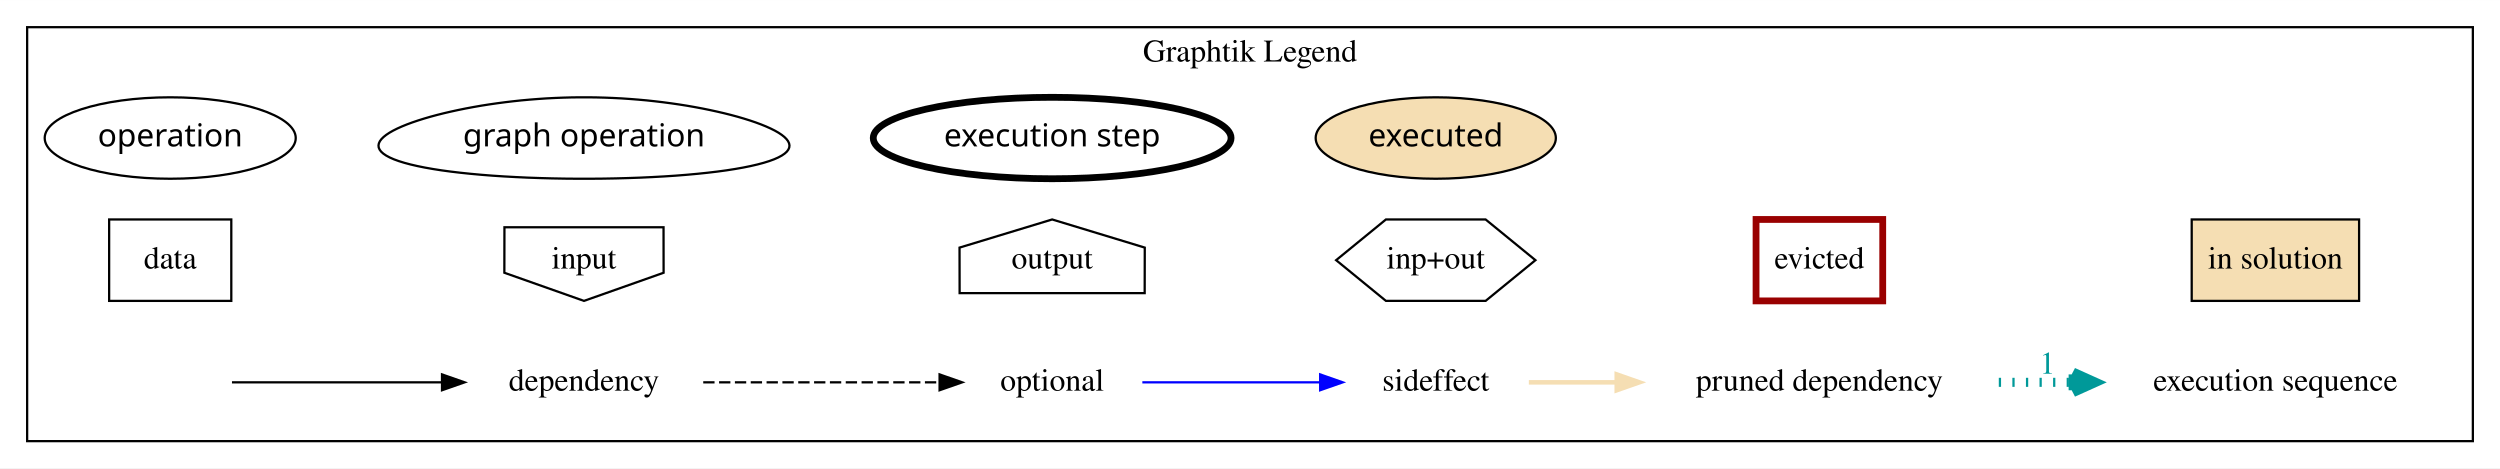
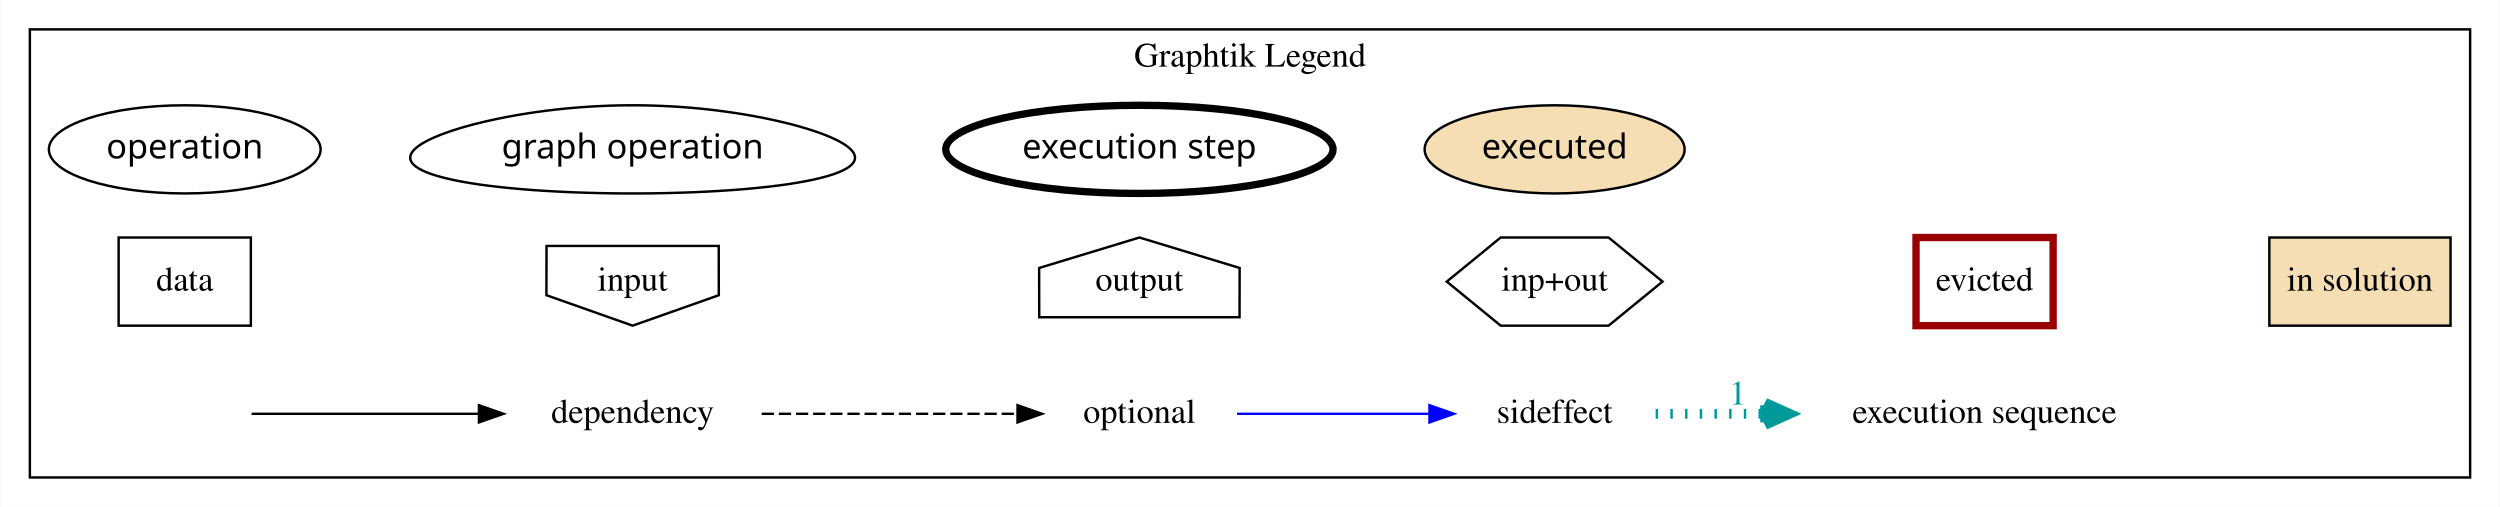
- <svg xmlns="http://www.w3.org/2000/svg" width="1105pt" height="207pt" viewBox="0.00 0.00 1105.18 207.00">
+ <svg xmlns="http://www.w3.org/2000/svg" width="1021pt" height="207pt" viewBox="0.00 0.00 1020.60 207.00">
  <g id="graph0" class="graph" transform="scale(1 1) rotate(0) translate(4 203)">
-     <polygon fill="white" stroke="transparent" points="-4,4 -4,-203 1101.18,-203 1101.18,4 -4,4" />
+     <polygon fill="white" stroke="transparent" points="-4,4 -4,-203 1016.6,-203 1016.6,4 -4,4" />
    <g id="clust1" class="cluster">
-       <polygon fill="none" stroke="black" points="8,-8 8,-191 1089.18,-191 1089.18,-8 8,-8" />
-       <text text-anchor="middle" x="548.59" y="-175.8" font-family="Times,serif" font-size="14.00">Graphtik Legend</text>
+       <polygon fill="none" stroke="black" points="8,-8 8,-191 1004.6,-191 1004.6,-8 8,-8" />
+       <text text-anchor="middle" x="506.3" y="-175.8" font-family="Times,serif" font-size="14.00">Graphtik Legend</text>
    </g>
    <g id="node1" class="node">
      <ellipse fill="none" stroke="black" cx="71.25" cy="-142" rx="55.49" ry="18" />
      <text text-anchor="middle" x="71.25" y="-138.3" font-family="italic" font-size="14.00">operation</text>
    </g>
    <g id="node2" class="node">
      <polygon fill="none" stroke="black" points="262.57,-124.05 268.13,-124.15 273.64,-124.3 279.07,-124.49 284.4,-124.74 289.6,-125.03 294.66,-125.36 299.55,-125.75 304.27,-126.18 308.78,-126.65 313.08,-127.16 317.14,-127.71 320.96,-128.31 324.53,-128.94 327.83,-129.61 330.85,-130.31 333.59,-131.04 336.04,-131.8 338.19,-132.59 340.05,-133.41 341.61,-134.25 342.87,-135.11 343.84,-135.99 344.51,-136.89 344.9,-137.8 345,-138.72 344.83,-139.65 344.39,-140.59 343.69,-141.53 342.75,-142.47 341.56,-143.41 340.15,-144.35 338.52,-145.28 336.68,-146.2 334.65,-147.11 332.44,-148.01 330.07,-148.89 327.54,-149.75 324.86,-150.59 322.06,-151.41 319.13,-152.2 316.1,-152.96 312.96,-153.69 309.74,-154.39 306.45,-155.06 303.08,-155.69 299.65,-156.29 296.17,-156.84 292.64,-157.35 289.08,-157.82 285.48,-158.25 281.85,-158.64 278.2,-158.97 274.53,-159.26 270.85,-159.51 267.15,-159.7 263.45,-159.85 259.74,-159.95 256.02,-160 252.3,-160 248.59,-159.95 244.88,-159.85 241.17,-159.7 237.47,-159.51 233.79,-159.26 230.12,-158.97 226.47,-158.64 222.84,-158.25 219.24,-157.82 215.68,-157.35 212.15,-156.84 208.67,-156.29 205.24,-155.69 201.88,-155.06 198.58,-154.39 195.36,-153.69 192.23,-152.96 189.19,-152.2 186.27,-151.41 183.46,-150.59 180.79,-149.75 178.26,-148.89 175.88,-148.01 173.67,-147.11 171.64,-146.2 169.81,-145.28 168.18,-144.35 166.76,-143.41 165.58,-142.47 164.63,-141.53 163.93,-140.59 163.49,-139.65 163.32,-138.72 163.42,-137.8 163.81,-136.89 164.48,-135.99 165.45,-135.11 166.71,-134.25 168.27,-133.41 170.13,-132.59 172.29,-131.8 174.74,-131.04 177.47,-130.31 180.5,-129.61 183.79,-128.94 187.36,-128.31 191.18,-127.71 195.25,-127.16 199.54,-126.65 204.06,-126.18 208.77,-125.75 213.67,-125.36 218.72,-125.03 223.93,-124.74 229.25,-124.49 234.68,-124.3 240.19,-124.15 245.76,-124.05 251.36,-124 256.97,-124 262.57,-124.05" />
      <text text-anchor="middle" x="254.16" y="-138.3" font-family="italic" font-size="14.00">graph operation</text>
    </g>
    <g id="node3" class="node">
      <ellipse fill="none" stroke="black" stroke-width="3" cx="461.13" cy="-142" rx="79.09" ry="18" />
      <text text-anchor="middle" x="461.13" y="-138.3" font-family="italic" font-size="14.00">execution step</text>
    </g>
    <g id="node4" class="node">
      <ellipse fill="wheat" stroke="black" cx="630.71" cy="-142" rx="53.09" ry="18" />
      <text text-anchor="middle" x="630.71" y="-138.3" font-family="italic" font-size="14.00">executed</text>
    </g>
    <g id="node5" class="node">
      <polygon fill="none" stroke="black" points="98.25,-106 44.25,-106 44.25,-70 98.25,-70 98.25,-106" />
      <text text-anchor="middle" x="71.25" y="-84.3" font-family="Times,serif" font-size="14.00">data</text>
    </g>
    <g id="node6" class="node">
      <polygon fill="none" stroke="black" points="218.96,-82.44 254.16,-70 289.36,-82.44 289.33,-102.56 219,-102.56 218.96,-82.44" />
      <text text-anchor="middle" x="254.16" y="-84.3" font-family="Times,serif" font-size="14.00">input</text>
    </g>
    <g id="node7" class="node">
      <polygon fill="none" stroke="black" points="502.07,-93.56 461.13,-106 420.18,-93.56 420.22,-73.44 502.03,-73.44 502.07,-93.56" />
      <text text-anchor="middle" x="461.13" y="-84.3" font-family="Times,serif" font-size="14.00">output</text>
    </g>
    <g id="node8" class="node">
      <polygon fill="none" stroke="black" points="674.77,-88 652.74,-106 608.68,-106 586.66,-88 608.68,-70 652.74,-70 674.77,-88" />
      <text text-anchor="middle" x="630.71" y="-84.3" font-family="Times,serif" font-size="14.00">inp+out</text>
    </g>
    <g id="node9" class="node">
-       <polygon fill="none" stroke="#990000" stroke-width="3" points="828.3,-106 772.3,-106 772.3,-70 828.3,-70 828.3,-106" />
-       <text text-anchor="middle" x="800.3" y="-84.3" font-family="Times,serif" font-size="14.00">evicted</text>
+       <polygon fill="none" stroke="#990000" stroke-width="3" points="834.3,-106 778.3,-106 778.3,-70 834.3,-70 834.3,-106" />
+       <text text-anchor="middle" x="806.3" y="-84.3" font-family="Times,serif" font-size="14.00">evicted</text>
    </g>
    <g id="node10" class="node">
-       <polygon fill="wheat" stroke="black" points="1038.89,-106 964.89,-106 964.89,-70 1038.89,-70 1038.89,-106" />
-       <text text-anchor="middle" x="1001.89" y="-84.3" font-family="Times,serif" font-size="14.00">in solution</text>
+       <polygon fill="wheat" stroke="black" points="996.6,-106 922.6,-106 922.6,-70 996.6,-70 996.6,-106" />
+       <text text-anchor="middle" x="959.6" y="-84.3" font-family="Times,serif" font-size="14.00">in solution</text>
    </g>
    <g id="node12" class="node">
      <ellipse fill="none" stroke="transparent" cx="254.16" cy="-34" rx="52.79" ry="18" />
      <text text-anchor="middle" x="254.16" y="-30.3" font-family="Times,serif" font-size="14.00">dependency</text>
    </g>
    <g id="edge9" class="edge">
      <path fill="none" stroke="black" d="M98.55,-34C122.78,-34 159.66,-34 191.33,-34" />
      <polygon fill="black" stroke="black" points="191.4,-37.5 201.4,-34 191.4,-30.5 191.4,-37.5" />
    </g>
    <g id="node13" class="node">
      <ellipse fill="none" stroke="transparent" cx="461.13" cy="-34" rx="39.79" ry="18" />
      <text text-anchor="middle" x="461.13" y="-30.3" font-family="Times,serif" font-size="14.00">optional</text>
    </g>
    <g id="edge10" class="edge">
      <path fill="none" stroke="black" stroke-dasharray="5,2" d="M306.88,-34C338.85,-34 379.63,-34 411.08,-34" />
      <polygon fill="black" stroke="black" points="411.36,-37.5 421.36,-34 411.36,-30.5 411.36,-37.5" />
    </g>
    <g id="node14" class="node">
      <ellipse fill="none" stroke="transparent" cx="630.71" cy="-34" rx="40.89" ry="18" />
      <text text-anchor="middle" x="630.71" y="-30.3" font-family="Times,serif" font-size="14.00">sideffect</text>
    </g>
    <g id="edge11" class="edge">
      <path fill="none" stroke="blue" d="M501,-34C524.37,-34 554.36,-34 579.51,-34" />
      <polygon fill="blue" stroke="blue" points="579.6,-37.5 589.6,-34 579.6,-30.5 579.6,-37.5" />
    </g>
    <g id="node15" class="node">
-       <ellipse fill="none" stroke="transparent" stroke-width="3" cx="800.3" cy="-34" rx="79.09" ry="18" />
-       <text text-anchor="middle" x="800.3" y="-30.3" font-family="Times,serif" font-size="14.00">pruned dependency</text>
+       <ellipse fill="none" stroke="transparent" stroke-width="4" cx="806.3" cy="-34" rx="79.09" ry="18" />
+       <text text-anchor="middle" x="806.3" y="-30.3" font-family="Times,serif" font-size="14.00">execution sequence</text>
    </g>
    <g id="edge12" class="edge">
-       <path fill="none" stroke="wheat" stroke-width="2" d="M671.86,-34C683.58,-34 696.9,-34 710.39,-34" />
-       <polygon fill="wheat" stroke="wheat" stroke-width="2" points="710.71,-37.5 720.71,-34 710.71,-30.5 710.71,-37.5" />
-     </g>
-     <g id="node16" class="node">
-       <ellipse fill="none" stroke="transparent" stroke-width="4" cx="1001.89" cy="-34" rx="79.09" ry="18" />
-       <text text-anchor="middle" x="1001.89" y="-30.3" font-family="Times,serif" font-size="14.00">execution sequence</text>
-     </g>
-     <g id="edge13" class="edge">
-       <path fill="none" stroke="#009999" stroke-width="4" stroke-dasharray="1,5" d="M879.61,-34C890.29,-34 901.31,-34 912.15,-34" />
-       <polygon fill="#009999" stroke="#009999" stroke-width="4" points="922.48,-34 912.48,-38.5 917.48,-35.5 912.48,-35.5 912.48,-34 912.48,-32.5 917.48,-32.5 912.48,-29.5 922.48,-34 922.48,-34" />
-       <text text-anchor="middle" x="901.1" y="-37.8" font-family="Times,serif" font-size="14.00" fill="#009999">1</text>
+       <path fill="none" stroke="#009999" stroke-width="4" stroke-dasharray="1,5" d="M671.97,-34C685.37,-34 700.86,-34 716.44,-34" />
+       <polygon fill="#009999" stroke="#009999" stroke-width="4" points="726.67,-34 716.67,-38.5 721.67,-35.5 716.67,-35.5 716.67,-34 716.67,-32.5 721.67,-32.5 716.67,-29.5 726.67,-34 726.67,-34" />
+       <text text-anchor="middle" x="705.51" y="-37.8" font-family="Times,serif" font-size="14.00" fill="#009999">1</text>
    </g>
  </g>
</svg>
